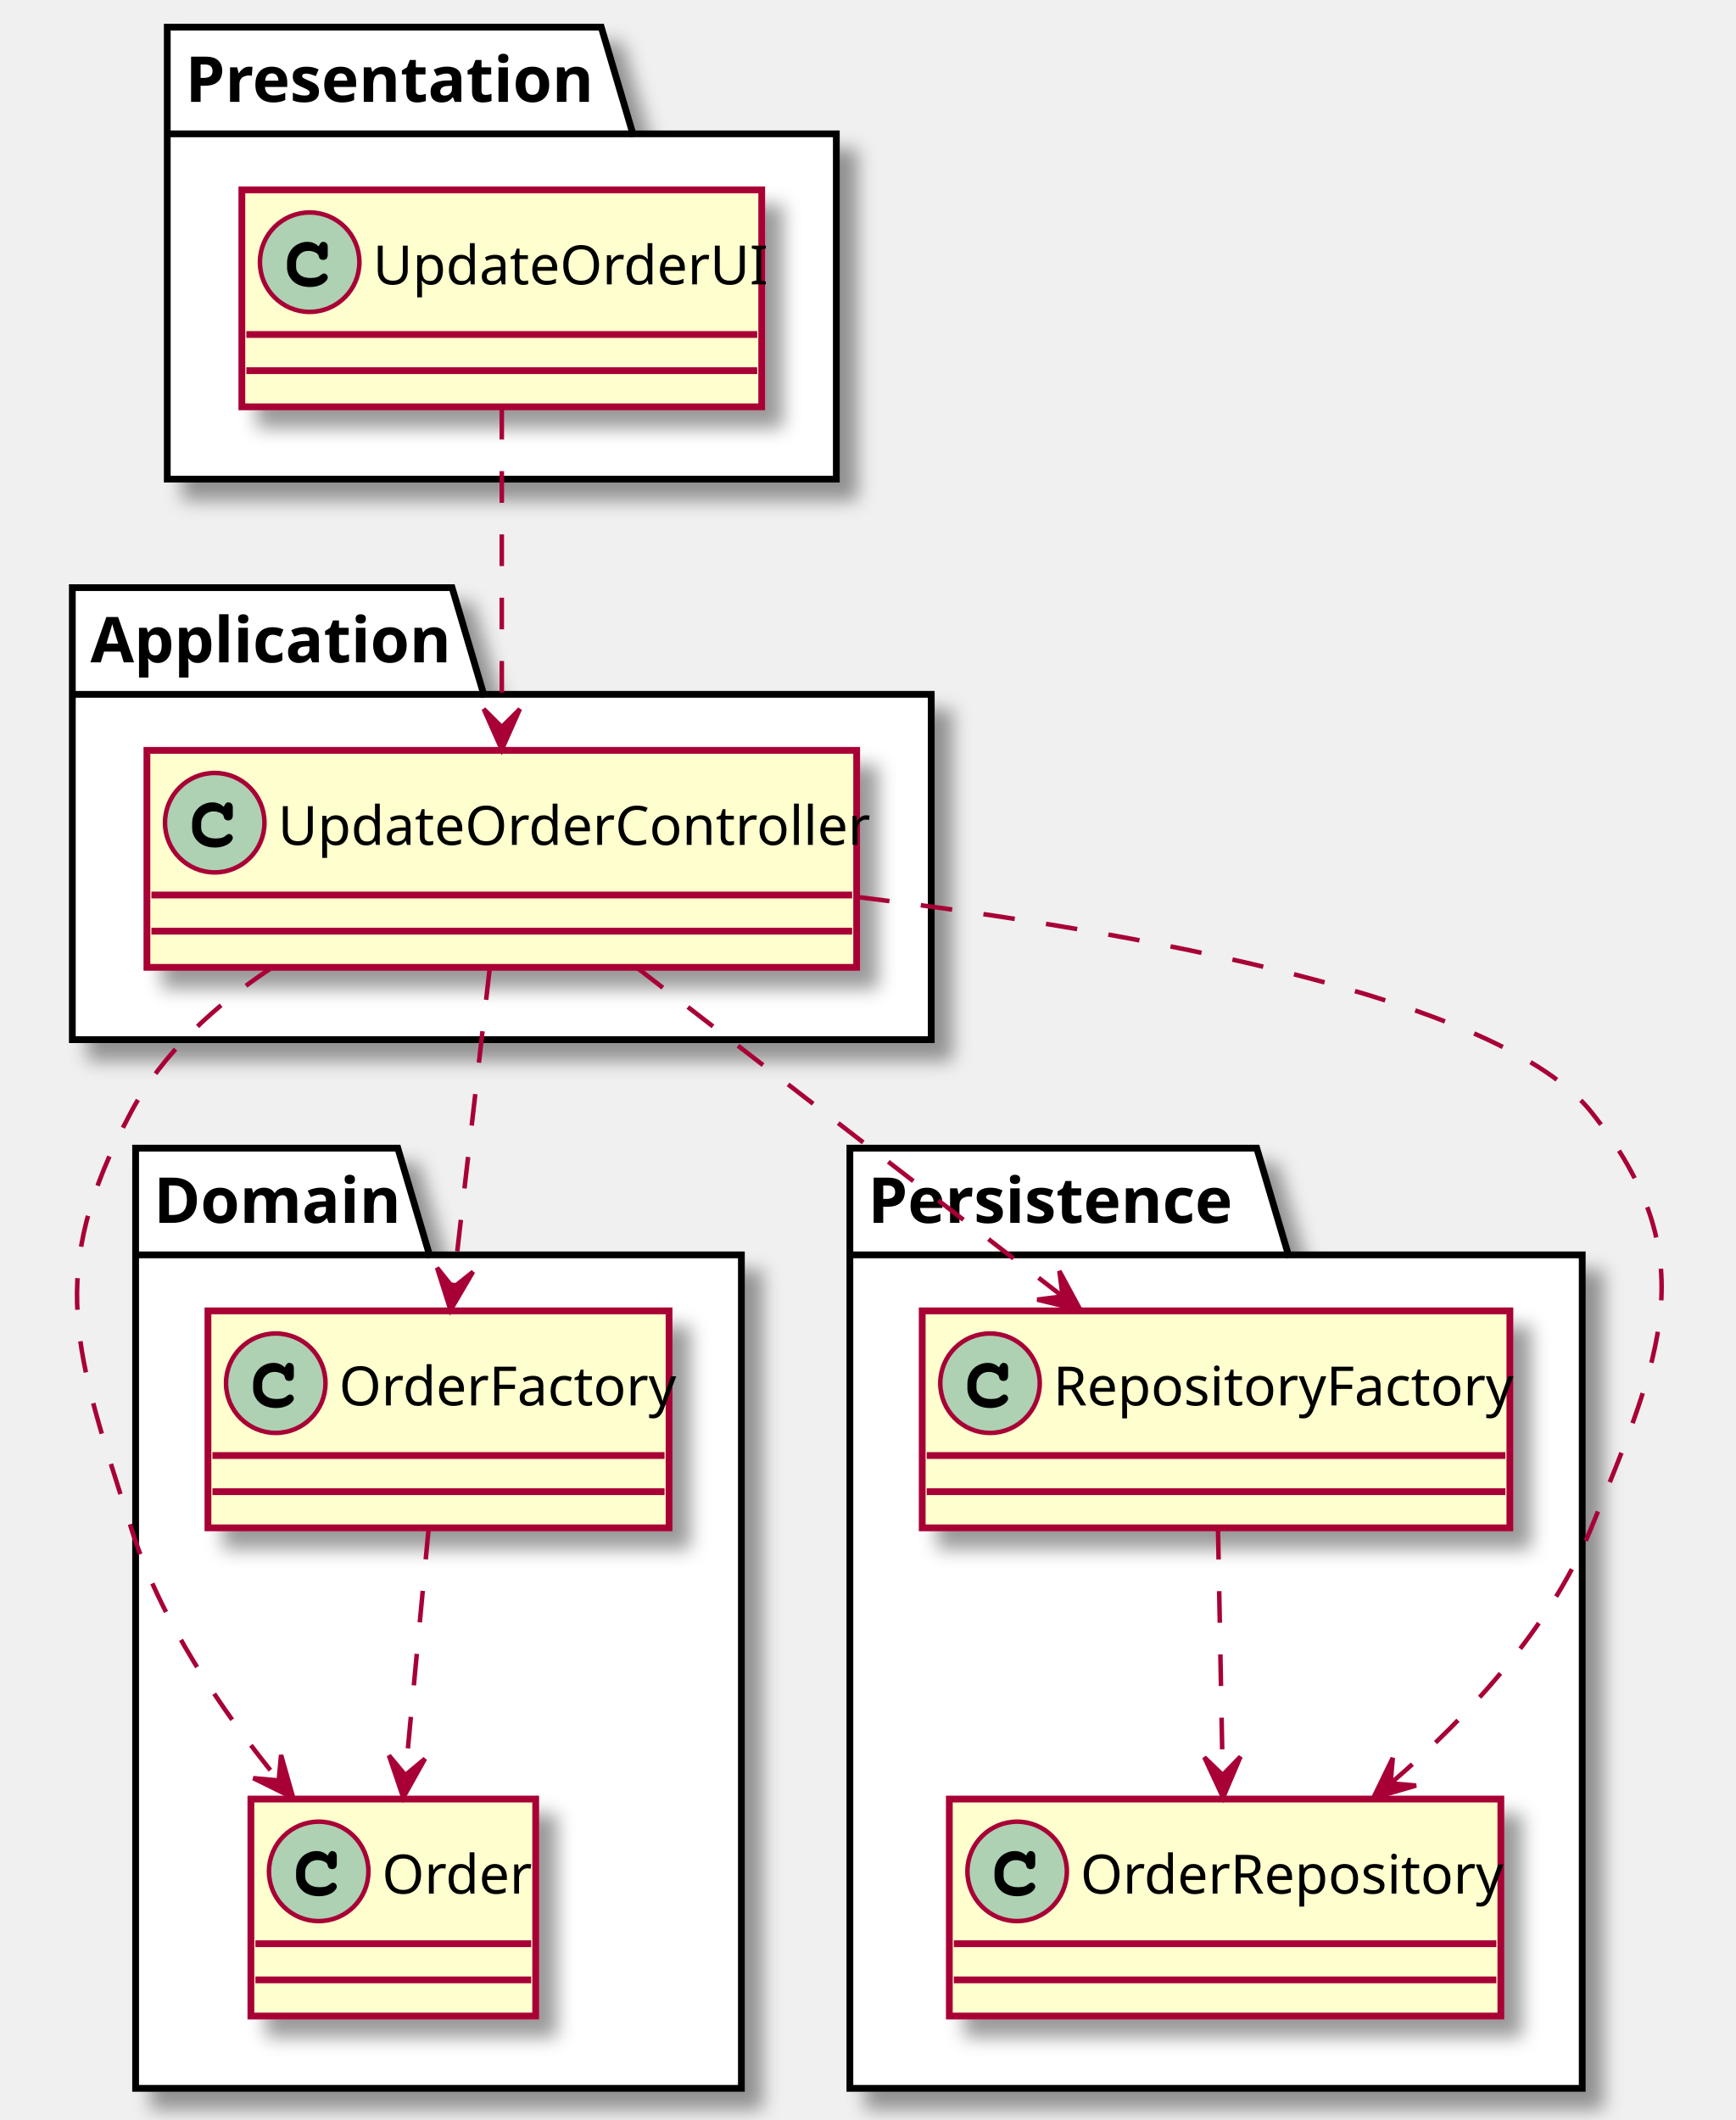
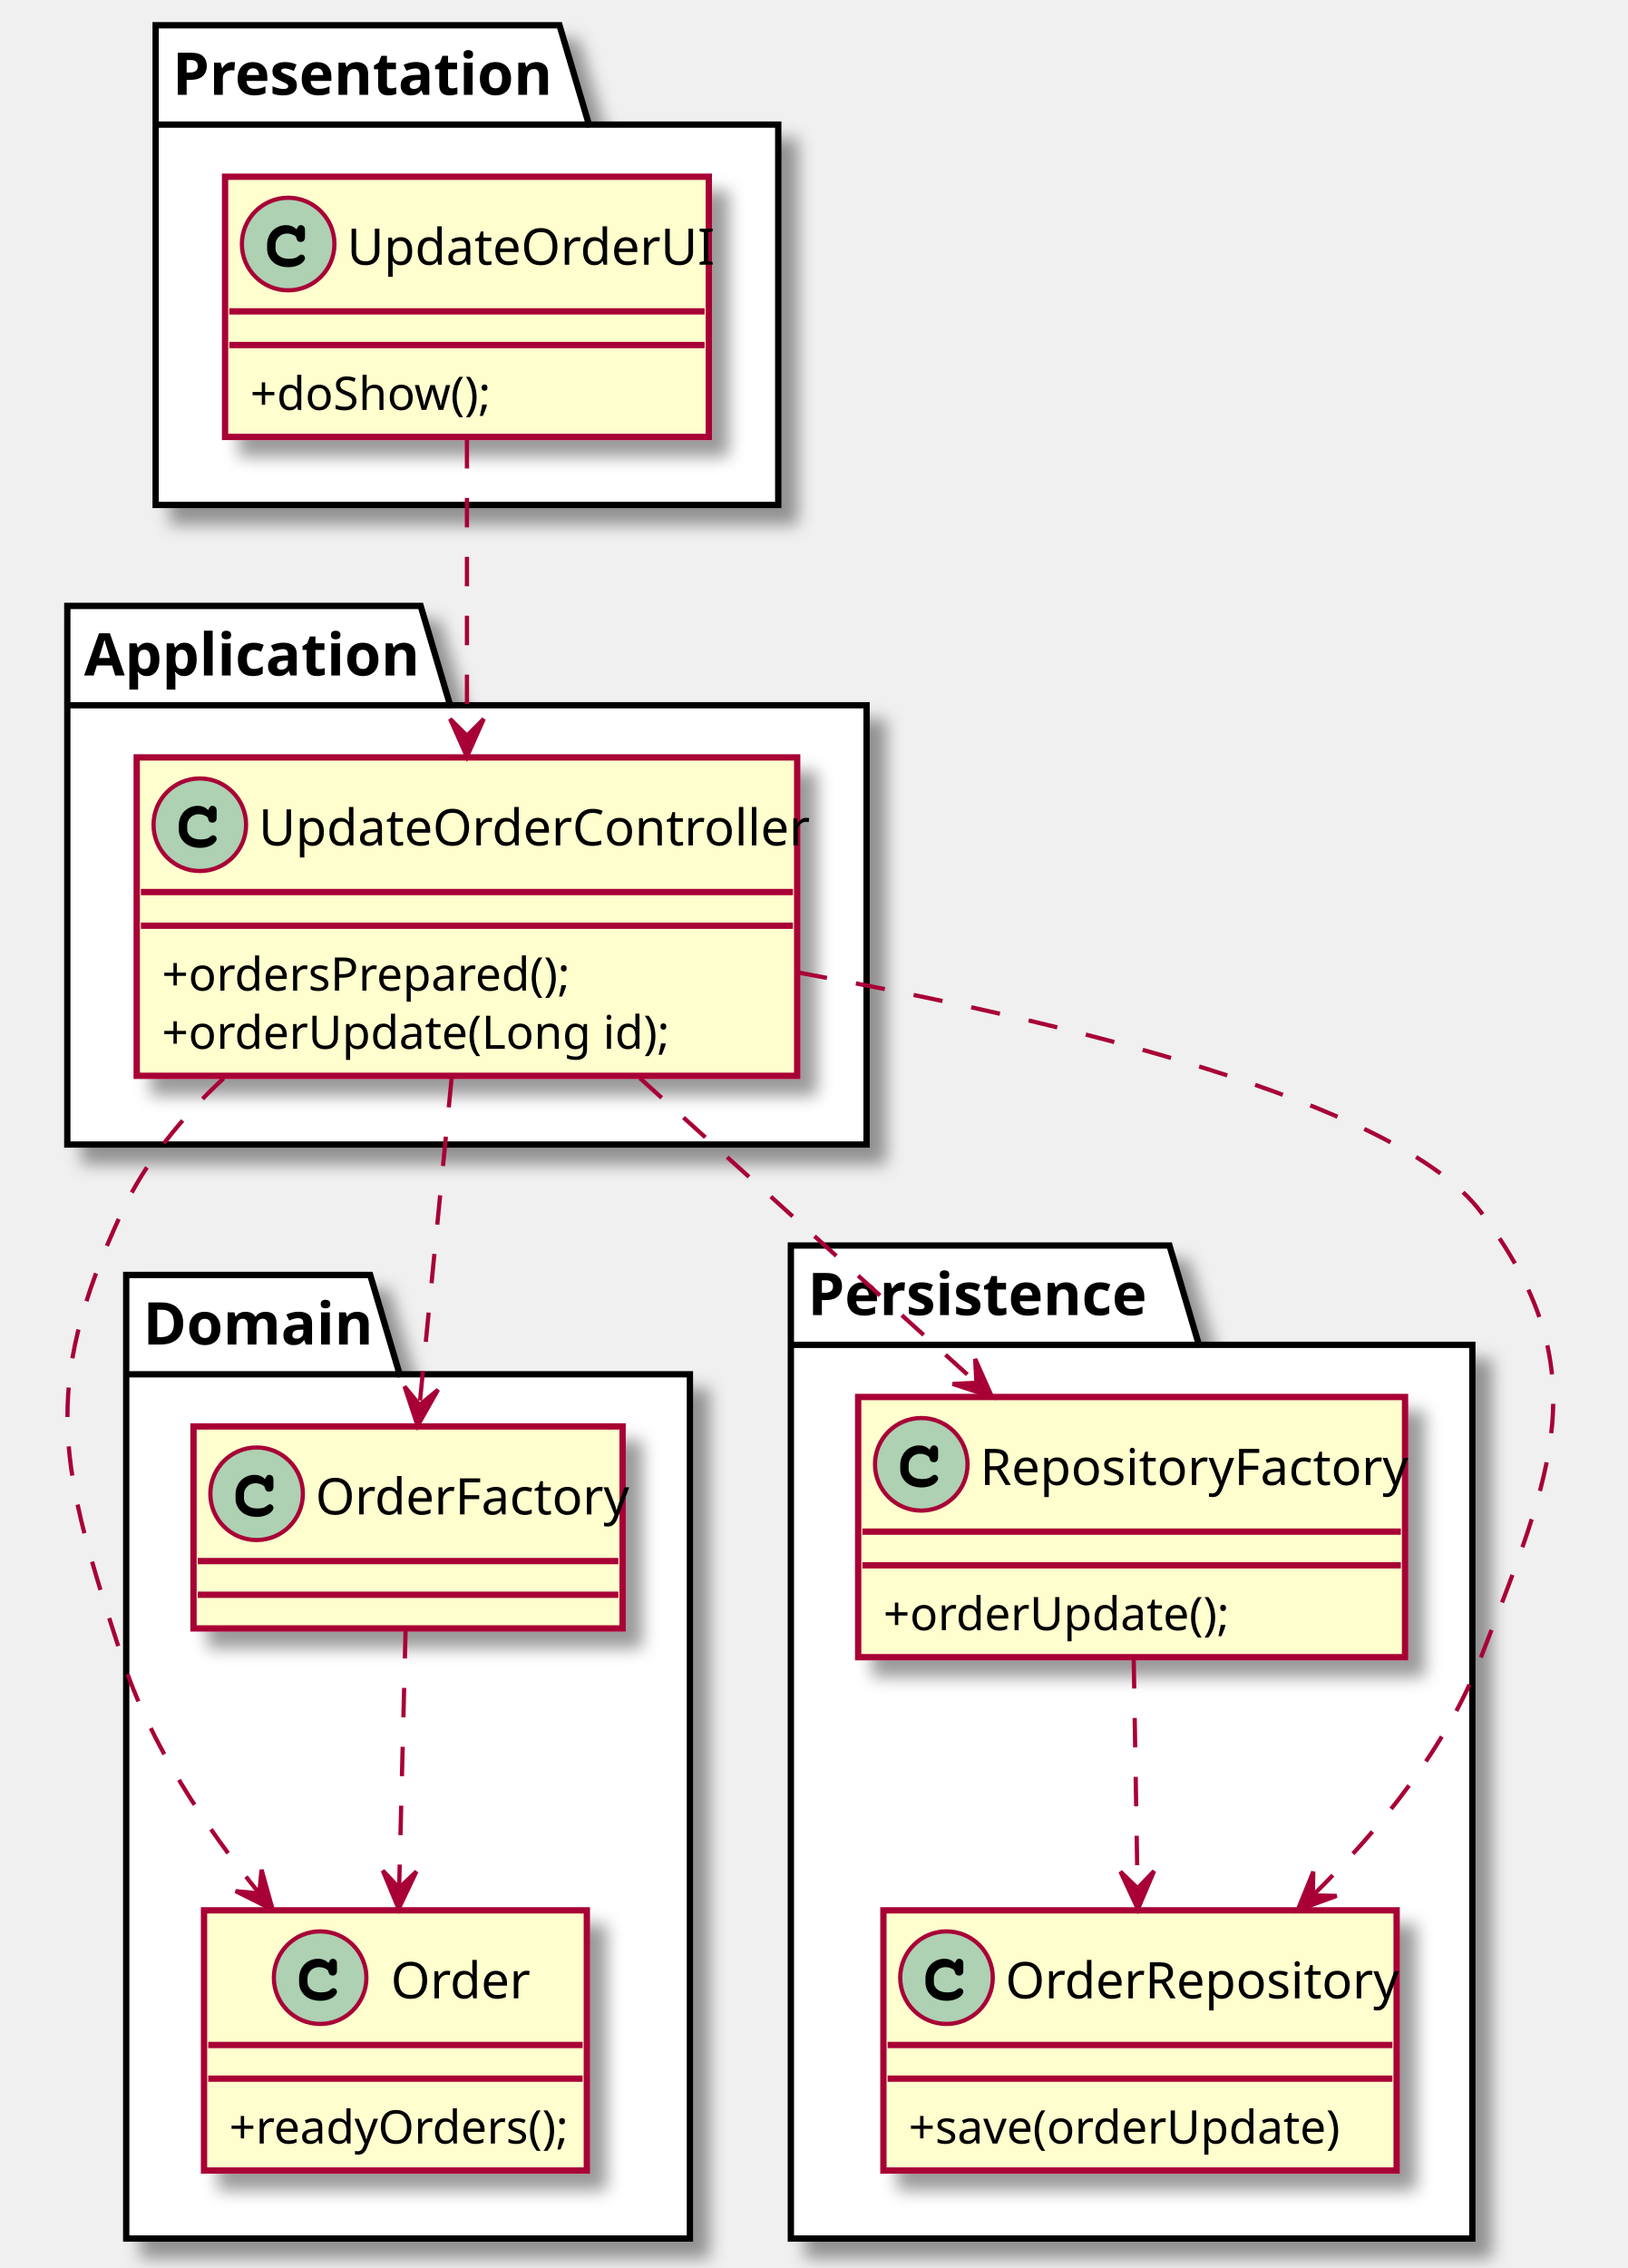
- <svg xmlns="http://www.w3.org/2000/svg" contentScriptType="application/ecmascript" contentStyleType="text/css" height="469px" preserveAspectRatio="none" style="width:384px;height:469px;background:#FFFFFF;" version="1.1" viewBox="0 0 384 469" width="384px" zoomAndPan="magnify">
+ <svg xmlns="http://www.w3.org/2000/svg" contentScriptType="application/ecmascript" contentStyleType="text/css" height="539px" preserveAspectRatio="none" style="width:387px;height:539px;background:#FFFFFF;" version="1.1" viewBox="0 0 387 539" width="387px" zoomAndPan="magnify">
  <defs>
-     <filter height="300%" id="f1ee45s0faiake" width="300%" x="-1" y="-1">
+     <filter height="300%" id="f1nsa0af7vy863" width="300%" x="-1" y="-1">
      <feGaussianBlur result="blurOut" stdDeviation="2.0" />
      <feColorMatrix in="blurOut" result="blurOut2" type="matrix" values="0 0 0 0 0 0 0 0 0 0 0 0 0 0 0 0 0 0 .4 0" />
      <feOffset dx="4.0" dy="4.0" in="blurOut2" result="blurOut3" />
      <feBlend in="SourceGraphic" in2="blurOut3" mode="normal" />
    </filter>
  </defs>
  <g>
-     <polygon fill="#FFFFFF" filter="url(#f1ee45s0faiake)" points="37,6,133,6,140,29.609,185,29.609,185,106,37,106,37,6" style="stroke:#000000;stroke-width:1.5;" />
+     <polygon fill="#FFFFFF" filter="url(#f1nsa0af7vy863)" points="37,6,133,6,140,29.609,185,29.609,185,120,37,120,37,6" style="stroke:#000000;stroke-width:1.5;" />
    <line style="stroke:#000000;stroke-width:1.5;" x1="37" x2="140" y1="29.609" y2="29.609" />
    <text fill="#000000" font-family="sans-serif" font-size="14" font-weight="bold" lengthAdjust="spacing" textLength="90" x="41" y="22.533">Presentation</text>
-     <polygon fill="#FFFFFF" filter="url(#f1ee45s0faiake)" points="16,130,100,130,107,153.609,206,153.609,206,230,16,230,16,130" style="stroke:#000000;stroke-width:1.5;" />
-     <line style="stroke:#000000;stroke-width:1.5;" x1="16" x2="107" y1="153.609" y2="153.609" />
-     <text fill="#000000" font-family="sans-serif" font-size="14" font-weight="bold" lengthAdjust="spacing" textLength="78" x="20" y="146.533">Application</text>
-     <polygon fill="#FFFFFF" filter="url(#f1ee45s0faiake)" points="30,254,88,254,95,277.609,164,277.609,164,462,30,462,30,254" style="stroke:#000000;stroke-width:1.5;" />
-     <line style="stroke:#000000;stroke-width:1.5;" x1="30" x2="95" y1="277.609" y2="277.609" />
-     <text fill="#000000" font-family="sans-serif" font-size="14" font-weight="bold" lengthAdjust="spacing" textLength="52" x="34" y="270.533">Domain</text>
-     <polygon fill="#FFFFFF" filter="url(#f1ee45s0faiake)" points="188,254,278,254,285,277.609,350,277.609,350,462,188,462,188,254" style="stroke:#000000;stroke-width:1.5;" />
-     <line style="stroke:#000000;stroke-width:1.5;" x1="188" x2="285" y1="277.609" y2="277.609" />
-     <text fill="#000000" font-family="sans-serif" font-size="14" font-weight="bold" lengthAdjust="spacing" textLength="84" x="192" y="270.533">Persistence</text>
-     <rect codeLine="5" fill="#FEFECE" filter="url(#f1ee45s0faiake)" height="48" id="UpdateOrderUI" style="stroke:#A80036;stroke-width:1.5;" width="115" x="53.5" y="42" />
+     <polygon fill="#FFFFFF" filter="url(#f1nsa0af7vy863)" points="16,144,100,144,107,167.609,206,167.609,206,272,16,272,16,144" style="stroke:#000000;stroke-width:1.5;" />
+     <line style="stroke:#000000;stroke-width:1.5;" x1="16" x2="107" y1="167.609" y2="167.609" />
+     <text fill="#000000" font-family="sans-serif" font-size="14" font-weight="bold" lengthAdjust="spacing" textLength="78" x="20" y="160.533">Application</text>
+     <polygon fill="#FFFFFF" filter="url(#f1nsa0af7vy863)" points="30,303,88,303,95,326.609,164,326.609,164,532,30,532,30,303" style="stroke:#000000;stroke-width:1.5;" />
+     <line style="stroke:#000000;stroke-width:1.5;" x1="30" x2="95" y1="326.609" y2="326.609" />
+     <text fill="#000000" font-family="sans-serif" font-size="14" font-weight="bold" lengthAdjust="spacing" textLength="52" x="34" y="319.533">Domain</text>
+     <polygon fill="#FFFFFF" filter="url(#f1nsa0af7vy863)" points="188,296,278,296,285,319.609,350,319.609,350,532,188,532,188,296" style="stroke:#000000;stroke-width:1.5;" />
+     <line style="stroke:#000000;stroke-width:1.5;" x1="188" x2="285" y1="319.609" y2="319.609" />
+     <text fill="#000000" font-family="sans-serif" font-size="14" font-weight="bold" lengthAdjust="spacing" textLength="84" x="192" y="312.533">Persistence</text>
+     <rect codeLine="5" fill="#FEFECE" filter="url(#f1nsa0af7vy863)" height="61.836" id="UpdateOrderUI" style="stroke:#A80036;stroke-width:1.5;" width="115" x="53.5" y="42" />
    <ellipse cx="68.5" cy="58" fill="#ADD1B2" rx="11" ry="11" style="stroke:#A80036;stroke-width:1.0;" />
    <path d="M70.5,54.5 Q70.703,54 70.938,53.75 Q71.172,53.5 71.438,53.5 Q71.906,53.5 72.203,53.781 Q72.5,54.062 72.5,54.719 L72.5,56.281 Q72.5,56.938 72.219,57.219 Q71.938,57.5 71.5,57.5 Q71.109,57.5 70.859,57.328 Q70.609,57.156 70.5,56.703 Q70.453,56.391 70.281,56.219 Q69.969,55.891 69.406,55.703 Q68.844,55.5 68.281,55.5 Q67.578,55.5 66.984,55.781 Q66.406,56.062 65.953,56.688 Q65.5,57.312 65.5,58.172 L65.5,59.094 Q65.5,60.125 66.344,60.812 Q67.188,61.5 68.688,61.5 Q69.578,61.5 70.203,61.297 Q70.562,61.188 70.969,60.828 Q71.234,60.625 71.375,60.562 Q71.516,60.5 71.688,60.5 Q72.016,60.5 72.25,60.766 Q72.5,61.016 72.5,61.375 Q72.5,61.719 72.156,62.125 Q71.656,62.719 70.859,63.047 Q69.812,63.5 68.531,63.5 Q67.031,63.5 65.828,62.906 Q64.859,62.438 64.172,61.422 Q63.5,60.406 63.5,59.203 L63.5,58.109 Q63.5,56.859 64.094,55.766 Q64.703,54.672 65.75,54.094 Q66.812,53.5 68,53.5 Q68.719,53.5 69.344,53.75 Q69.969,54 70.5,54.5 Z " fill="#000000" />
    <text fill="#000000" font-family="sans-serif" font-size="12" lengthAdjust="spacing" textLength="83" x="82.5" y="62.91">UpdateOrderUI</text>
    <line style="stroke:#A80036;stroke-width:1.5;" x1="54.5" x2="167.5" y1="74" y2="74" />
    <line style="stroke:#A80036;stroke-width:1.5;" x1="54.5" x2="167.5" y1="82" y2="82" />
-     <rect codeLine="11" fill="#FEFECE" filter="url(#f1ee45s0faiake)" height="48" id="UpdateOrderController" style="stroke:#A80036;stroke-width:1.5;" width="157" x="32.5" y="166" />
-     <ellipse cx="47.5" cy="182" fill="#ADD1B2" rx="11" ry="11" style="stroke:#A80036;stroke-width:1.0;" />
-     <path d="M49.5,178.5 Q49.703,178 49.938,177.75 Q50.172,177.5 50.438,177.5 Q50.906,177.5 51.203,177.781 Q51.5,178.062 51.5,178.719 L51.5,180.281 Q51.5,180.938 51.219,181.219 Q50.938,181.5 50.5,181.5 Q50.109,181.5 49.859,181.328 Q49.609,181.156 49.5,180.703 Q49.453,180.391 49.281,180.219 Q48.969,179.891 48.406,179.703 Q47.844,179.5 47.281,179.5 Q46.578,179.5 45.984,179.781 Q45.406,180.062 44.953,180.688 Q44.5,181.312 44.5,182.172 L44.5,183.094 Q44.5,184.125 45.344,184.812 Q46.188,185.5 47.688,185.5 Q48.578,185.5 49.203,185.297 Q49.562,185.188 49.969,184.828 Q50.234,184.625 50.375,184.562 Q50.516,184.5 50.688,184.5 Q51.016,184.5 51.25,184.766 Q51.5,185.016 51.5,185.375 Q51.5,185.719 51.156,186.125 Q50.656,186.719 49.859,187.047 Q48.812,187.5 47.531,187.5 Q46.031,187.5 44.828,186.906 Q43.859,186.438 43.172,185.422 Q42.5,184.406 42.5,183.203 L42.5,182.109 Q42.5,180.859 43.094,179.766 Q43.703,178.672 44.75,178.094 Q45.812,177.5 47,177.5 Q47.719,177.5 48.344,177.75 Q48.969,178 49.5,178.5 Z " fill="#000000" />
-     <text fill="#000000" font-family="sans-serif" font-size="12" lengthAdjust="spacing" textLength="125" x="61.5" y="186.91">UpdateOrderController</text>
-     <line style="stroke:#A80036;stroke-width:1.5;" x1="33.5" x2="188.5" y1="198" y2="198" />
-     <line style="stroke:#A80036;stroke-width:1.5;" x1="33.5" x2="188.5" y1="206" y2="206" />
-     <rect codeLine="19" fill="#FEFECE" filter="url(#f1ee45s0faiake)" height="48" id="Order" style="stroke:#A80036;stroke-width:1.5;" width="63" x="55.5" y="398" />
-     <ellipse cx="70.5" cy="414" fill="#ADD1B2" rx="11" ry="11" style="stroke:#A80036;stroke-width:1.0;" />
-     <path d="M72.5,410.5 Q72.703,410 72.938,409.75 Q73.172,409.5 73.438,409.5 Q73.906,409.5 74.203,409.781 Q74.5,410.062 74.5,410.719 L74.5,412.281 Q74.5,412.938 74.219,413.219 Q73.938,413.5 73.5,413.5 Q73.109,413.5 72.859,413.328 Q72.609,413.156 72.5,412.703 Q72.453,412.391 72.281,412.219 Q71.969,411.891 71.406,411.703 Q70.844,411.5 70.281,411.5 Q69.578,411.5 68.984,411.781 Q68.406,412.062 67.953,412.688 Q67.5,413.312 67.5,414.172 L67.5,415.094 Q67.5,416.125 68.344,416.812 Q69.188,417.5 70.688,417.5 Q71.578,417.5 72.203,417.297 Q72.562,417.188 72.969,416.828 Q73.234,416.625 73.375,416.562 Q73.516,416.5 73.688,416.5 Q74.016,416.5 74.25,416.766 Q74.5,417.016 74.5,417.375 Q74.5,417.719 74.156,418.125 Q73.656,418.719 72.859,419.047 Q71.812,419.5 70.531,419.5 Q69.031,419.5 67.828,418.906 Q66.859,418.438 66.172,417.422 Q65.5,416.406 65.5,415.203 L65.5,414.109 Q65.5,412.859 66.094,411.766 Q66.703,410.672 67.75,410.094 Q68.812,409.5 70,409.5 Q70.719,409.5 71.344,409.75 Q71.969,410 72.5,410.5 Z " fill="#000000" />
-     <text fill="#000000" font-family="sans-serif" font-size="12" lengthAdjust="spacing" textLength="31" x="84.5" y="418.91">Order</text>
-     <line style="stroke:#A80036;stroke-width:1.5;" x1="56.5" x2="117.5" y1="430" y2="430" />
-     <line style="stroke:#A80036;stroke-width:1.5;" x1="56.5" x2="117.5" y1="438" y2="438" />
-     <rect codeLine="24" fill="#FEFECE" filter="url(#f1ee45s0faiake)" height="48" id="OrderFactory" style="stroke:#A80036;stroke-width:1.5;" width="102" x="46" y="290" />
-     <ellipse cx="61" cy="306" fill="#ADD1B2" rx="11" ry="11" style="stroke:#A80036;stroke-width:1.0;" />
-     <path d="M63,302.5 Q63.203,302 63.438,301.75 Q63.672,301.5 63.938,301.5 Q64.406,301.5 64.703,301.781 Q65,302.062 65,302.719 L65,304.281 Q65,304.938 64.719,305.219 Q64.438,305.5 64,305.5 Q63.609,305.5 63.359,305.328 Q63.109,305.156 63,304.703 Q62.953,304.391 62.781,304.219 Q62.469,303.891 61.906,303.703 Q61.344,303.5 60.781,303.5 Q60.078,303.5 59.484,303.781 Q58.906,304.062 58.453,304.688 Q58,305.312 58,306.172 L58,307.094 Q58,308.125 58.844,308.812 Q59.688,309.5 61.188,309.5 Q62.078,309.5 62.703,309.297 Q63.062,309.188 63.469,308.828 Q63.734,308.625 63.875,308.562 Q64.016,308.5 64.188,308.5 Q64.516,308.5 64.75,308.766 Q65,309.016 65,309.375 Q65,309.719 64.656,310.125 Q64.156,310.719 63.359,311.047 Q62.312,311.5 61.031,311.5 Q59.531,311.5 58.328,310.906 Q57.359,310.438 56.672,309.422 Q56,308.406 56,307.203 L56,306.109 Q56,304.859 56.594,303.766 Q57.203,302.672 58.25,302.094 Q59.312,301.5 60.5,301.5 Q61.219,301.5 61.844,301.75 Q62.469,302 63,302.5 Z " fill="#000000" />
-     <text fill="#000000" font-family="sans-serif" font-size="12" lengthAdjust="spacing" textLength="70" x="75" y="310.91">OrderFactory</text>
-     <line style="stroke:#A80036;stroke-width:1.5;" x1="47" x2="147" y1="322" y2="322" />
-     <line style="stroke:#A80036;stroke-width:1.5;" x1="47" x2="147" y1="330" y2="330" />
-     <rect codeLine="32" fill="#FEFECE" filter="url(#f1ee45s0faiake)" height="48" id="RepositoryFactory" style="stroke:#A80036;stroke-width:1.5;" width="130" x="204" y="290" />
-     <ellipse cx="219" cy="306" fill="#ADD1B2" rx="11" ry="11" style="stroke:#A80036;stroke-width:1.0;" />
-     <path d="M221,302.5 Q221.203,302 221.438,301.75 Q221.672,301.5 221.938,301.5 Q222.406,301.5 222.703,301.781 Q223,302.062 223,302.719 L223,304.281 Q223,304.938 222.719,305.219 Q222.438,305.5 222,305.5 Q221.609,305.5 221.359,305.328 Q221.109,305.156 221,304.703 Q220.953,304.391 220.781,304.219 Q220.469,303.891 219.906,303.703 Q219.344,303.5 218.781,303.5 Q218.078,303.5 217.484,303.781 Q216.906,304.062 216.453,304.688 Q216,305.312 216,306.172 L216,307.094 Q216,308.125 216.844,308.812 Q217.688,309.5 219.188,309.5 Q220.078,309.5 220.703,309.297 Q221.062,309.188 221.469,308.828 Q221.734,308.625 221.875,308.562 Q222.016,308.5 222.188,308.5 Q222.516,308.5 222.75,308.766 Q223,309.016 223,309.375 Q223,309.719 222.656,310.125 Q222.156,310.719 221.359,311.047 Q220.312,311.5 219.031,311.5 Q217.531,311.5 216.328,310.906 Q215.359,310.438 214.672,309.422 Q214,308.406 214,307.203 L214,306.109 Q214,304.859 214.594,303.766 Q215.203,302.672 216.25,302.094 Q217.312,301.5 218.5,301.5 Q219.219,301.5 219.844,301.75 Q220.469,302 221,302.5 Z " fill="#000000" />
-     <text fill="#000000" font-family="sans-serif" font-size="12" lengthAdjust="spacing" textLength="98" x="233" y="310.91">RepositoryFactory</text>
-     <line style="stroke:#A80036;stroke-width:1.5;" x1="205" x2="333" y1="322" y2="322" />
-     <line style="stroke:#A80036;stroke-width:1.5;" x1="205" x2="333" y1="330" y2="330" />
-     <rect codeLine="36" fill="#FEFECE" filter="url(#f1ee45s0faiake)" height="48" id="OrderRepository" style="stroke:#A80036;stroke-width:1.5;" width="122" x="210" y="398" />
-     <ellipse cx="225" cy="414" fill="#ADD1B2" rx="11" ry="11" style="stroke:#A80036;stroke-width:1.0;" />
-     <path d="M227,410.5 Q227.203,410 227.438,409.75 Q227.672,409.5 227.938,409.5 Q228.406,409.5 228.703,409.781 Q229,410.062 229,410.719 L229,412.281 Q229,412.938 228.719,413.219 Q228.438,413.5 228,413.5 Q227.609,413.5 227.359,413.328 Q227.109,413.156 227,412.703 Q226.953,412.391 226.781,412.219 Q226.469,411.891 225.906,411.703 Q225.344,411.5 224.781,411.5 Q224.078,411.5 223.484,411.781 Q222.906,412.062 222.453,412.688 Q222,413.312 222,414.172 L222,415.094 Q222,416.125 222.844,416.812 Q223.688,417.5 225.188,417.5 Q226.078,417.5 226.703,417.297 Q227.062,417.188 227.469,416.828 Q227.734,416.625 227.875,416.562 Q228.016,416.5 228.188,416.5 Q228.516,416.5 228.75,416.766 Q229,417.016 229,417.375 Q229,417.719 228.656,418.125 Q228.156,418.719 227.359,419.047 Q226.312,419.5 225.031,419.5 Q223.531,419.5 222.328,418.906 Q221.359,418.438 220.672,417.422 Q220,416.406 220,415.203 L220,414.109 Q220,412.859 220.594,411.766 Q221.203,410.672 222.25,410.094 Q223.312,409.5 224.5,409.5 Q225.219,409.5 225.844,409.75 Q226.469,410 227,410.5 Z " fill="#000000" />
-     <text fill="#000000" font-family="sans-serif" font-size="12" lengthAdjust="spacing" textLength="90" x="239" y="418.91">OrderRepository</text>
-     <line style="stroke:#A80036;stroke-width:1.5;" x1="211" x2="331" y1="430" y2="430" />
-     <line style="stroke:#A80036;stroke-width:1.5;" x1="211" x2="331" y1="438" y2="438" />
-     <path codeLine="43" d="M111,90.23 C111,110.25 111,139.2 111,160.59 " fill="none" id="UpdateOrderUI-to-UpdateOrderController" style="stroke:#A80036;stroke-width:1.0;stroke-dasharray:7.0,7.0;" />
-     <polygon fill="#A80036" points="111,165.85,115,156.85,111,160.85,107,156.85,111,165.85" style="stroke:#A80036;stroke-width:1.0;" />
-     <path codeLine="44" d="M60.15,214.06 C47.74,222.27 36.02,232.84 29,246 C9.76,282.08 16.72,299 29,338 C35.47,358.54 49.02,378.42 61.4,393.58 " fill="none" id="UpdateOrderController-to-Order" style="stroke:#A80036;stroke-width:1.0;stroke-dasharray:7.0,7.0;" />
-     <polygon fill="#A80036" points="64.86,397.73,62.175,388.254,61.66,393.888,56.027,393.373,64.86,397.73" style="stroke:#A80036;stroke-width:1.0;" />
-     <path codeLine="45" d="M189.8,198.46 C252.11,206.18 331.86,220.75 352,246 C377.49,277.97 367.42,300.13 352,338 C342.97,360.18 324.85,379.66 308.04,394.17 " fill="none" id="UpdateOrderController-to-OrderRepository" style="stroke:#A80036;stroke-width:1.0;stroke-dasharray:7.0,7.0;" />
-     <polygon fill="#A80036" points="303.79,397.75,313.25,395.009,307.613,394.528,308.095,388.892,303.79,397.75" style="stroke:#A80036;stroke-width:1.0;" />
-     <path codeLine="46" d="M141.09,214.23 C167.89,234.93 207.06,265.17 234.99,286.74 " fill="none" id="UpdateOrderController-to-RepositoryFactory" style="stroke:#A80036;stroke-width:1.0;stroke-dasharray:7.0,7.0;" />
-     <polygon fill="#A80036" points="239.02,289.85,234.343,281.182,235.063,286.793,229.452,287.513,239.02,289.85" style="stroke:#A80036;stroke-width:1.0;" />
-     <path codeLine="47" d="M108.33,214.23 C106.03,234.33 102.69,263.45 100.23,284.86 " fill="none" id="UpdateOrderController-to-OrderFactory" style="stroke:#A80036;stroke-width:1.0;stroke-dasharray:7.0,7.0;" />
-     <polygon fill="#A80036" points="99.66,289.85,104.638,281.351,100.217,284.881,96.687,280.461,99.66,289.85" style="stroke:#A80036;stroke-width:1.0;" />
-     <path codeLine="48" d="M269.43,338 C269.74,354 270.14,375.45 270.46,392.53 " fill="none" id="RepositoryFactory-to-OrderRepository" style="stroke:#A80036;stroke-width:1.0;stroke-dasharray:7.0,7.0;" />
-     <polygon fill="#A80036" points="270.56,397.68,274.405,388.613,270.474,392.681,266.406,388.75,270.56,397.68" style="stroke:#A80036;stroke-width:1.0;" />
-     <path codeLine="49" d="M94.83,338 C93.32,354 91.3,375.45 89.69,392.53 " fill="none" id="OrderFactory-to-Order" style="stroke:#A80036;stroke-width:1.0;stroke-dasharray:7.0,7.0;" />
-     <polygon fill="#A80036" points="89.2,397.68,94.007,389.084,89.658,392.701,86.041,388.351,89.2,397.68" style="stroke:#A80036;stroke-width:1.0;" />
+     <text fill="#000000" font-family="sans-serif" font-size="11" lengthAdjust="spacing" textLength="58" x="59.5" y="97.419">+doShow();</text>
+     <rect codeLine="12" fill="#FEFECE" filter="url(#f1nsa0af7vy863)" height="75.672" id="UpdateOrderController" style="stroke:#A80036;stroke-width:1.5;" width="157" x="32.5" y="180" />
+     <ellipse cx="47.5" cy="196" fill="#ADD1B2" rx="11" ry="11" style="stroke:#A80036;stroke-width:1.0;" />
+     <path d="M49.5,192.5 Q49.703,192 49.938,191.75 Q50.172,191.5 50.438,191.5 Q50.906,191.5 51.203,191.781 Q51.5,192.062 51.5,192.719 L51.5,194.281 Q51.5,194.938 51.219,195.219 Q50.938,195.5 50.5,195.5 Q50.109,195.5 49.859,195.328 Q49.609,195.156 49.5,194.703 Q49.453,194.391 49.281,194.219 Q48.969,193.891 48.406,193.703 Q47.844,193.5 47.281,193.5 Q46.578,193.5 45.984,193.781 Q45.406,194.062 44.953,194.688 Q44.5,195.312 44.5,196.172 L44.5,197.094 Q44.5,198.125 45.344,198.812 Q46.188,199.5 47.688,199.5 Q48.578,199.5 49.203,199.297 Q49.562,199.188 49.969,198.828 Q50.234,198.625 50.375,198.562 Q50.516,198.5 50.688,198.5 Q51.016,198.5 51.25,198.766 Q51.5,199.016 51.5,199.375 Q51.5,199.719 51.156,200.125 Q50.656,200.719 49.859,201.047 Q48.812,201.5 47.531,201.5 Q46.031,201.5 44.828,200.906 Q43.859,200.438 43.172,199.422 Q42.5,198.406 42.5,197.203 L42.5,196.109 Q42.5,194.859 43.094,193.766 Q43.703,192.672 44.75,192.094 Q45.812,191.5 47,191.5 Q47.719,191.5 48.344,191.75 Q48.969,192 49.5,192.5 Z " fill="#000000" />
+     <text fill="#000000" font-family="sans-serif" font-size="12" lengthAdjust="spacing" textLength="125" x="61.5" y="200.91">UpdateOrderController</text>
+     <line style="stroke:#A80036;stroke-width:1.5;" x1="33.5" x2="188.5" y1="212" y2="212" />
+     <line style="stroke:#A80036;stroke-width:1.5;" x1="33.5" x2="188.5" y1="220" y2="220" />
+     <text fill="#000000" font-family="sans-serif" font-size="11" lengthAdjust="spacing" textLength="93" x="38.5" y="235.419">+ordersPrepared();</text>
+     <text fill="#000000" font-family="sans-serif" font-size="11" lengthAdjust="spacing" textLength="112" x="38.5" y="249.255">+orderUpdate(Long id);</text>
+     <rect codeLine="21" fill="#FEFECE" filter="url(#f1nsa0af7vy863)" height="61.836" id="Order" style="stroke:#A80036;stroke-width:1.5;" width="91" x="48.5" y="454" />
+     <ellipse cx="76.1" cy="470" fill="#ADD1B2" rx="11" ry="11" style="stroke:#A80036;stroke-width:1.0;" />
+     <path d="M78.1,466.5 Q78.303,466 78.537,465.75 Q78.772,465.5 79.037,465.5 Q79.506,465.5 79.803,465.781 Q80.1,466.062 80.1,466.719 L80.1,468.281 Q80.1,468.938 79.819,469.219 Q79.537,469.5 79.1,469.5 Q78.709,469.5 78.459,469.328 Q78.209,469.156 78.1,468.703 Q78.053,468.391 77.881,468.219 Q77.569,467.891 77.006,467.703 Q76.444,467.5 75.881,467.5 Q75.178,467.5 74.584,467.781 Q74.006,468.062 73.553,468.688 Q73.1,469.312 73.1,470.172 L73.1,471.094 Q73.1,472.125 73.944,472.812 Q74.787,473.5 76.287,473.5 Q77.178,473.5 77.803,473.297 Q78.162,473.188 78.569,472.828 Q78.834,472.625 78.975,472.562 Q79.116,472.5 79.287,472.5 Q79.616,472.5 79.85,472.766 Q80.1,473.016 80.1,473.375 Q80.1,473.719 79.756,474.125 Q79.256,474.719 78.459,475.047 Q77.412,475.5 76.131,475.5 Q74.631,475.5 73.428,474.906 Q72.459,474.438 71.772,473.422 Q71.1,472.406 71.1,471.203 L71.1,470.109 Q71.1,468.859 71.694,467.766 Q72.303,466.672 73.35,466.094 Q74.412,465.5 75.6,465.5 Q76.319,465.5 76.944,465.75 Q77.569,466 78.1,466.5 Z " fill="#000000" />
+     <text fill="#000000" font-family="sans-serif" font-size="12" lengthAdjust="spacing" textLength="31" x="92.9" y="474.91">Order</text>
+     <line style="stroke:#A80036;stroke-width:1.5;" x1="49.5" x2="138.5" y1="486" y2="486" />
+     <line style="stroke:#A80036;stroke-width:1.5;" x1="49.5" x2="138.5" y1="494" y2="494" />
+     <text fill="#000000" font-family="sans-serif" font-size="11" lengthAdjust="spacing" textLength="79" x="54.5" y="509.419">+readyOrders();</text>
+     <rect codeLine="26" fill="#FEFECE" filter="url(#f1nsa0af7vy863)" height="48" id="OrderFactory" style="stroke:#A80036;stroke-width:1.5;" width="102" x="46" y="339" />
+     <ellipse cx="61" cy="355" fill="#ADD1B2" rx="11" ry="11" style="stroke:#A80036;stroke-width:1.0;" />
+     <path d="M63,351.5 Q63.203,351 63.438,350.75 Q63.672,350.5 63.938,350.5 Q64.406,350.5 64.703,350.781 Q65,351.062 65,351.719 L65,353.281 Q65,353.938 64.719,354.219 Q64.438,354.5 64,354.5 Q63.609,354.5 63.359,354.328 Q63.109,354.156 63,353.703 Q62.953,353.391 62.781,353.219 Q62.469,352.891 61.906,352.703 Q61.344,352.5 60.781,352.5 Q60.078,352.5 59.484,352.781 Q58.906,353.062 58.453,353.688 Q58,354.312 58,355.172 L58,356.094 Q58,357.125 58.844,357.812 Q59.688,358.5 61.188,358.5 Q62.078,358.5 62.703,358.297 Q63.062,358.188 63.469,357.828 Q63.734,357.625 63.875,357.562 Q64.016,357.5 64.188,357.5 Q64.516,357.5 64.75,357.766 Q65,358.016 65,358.375 Q65,358.719 64.656,359.125 Q64.156,359.719 63.359,360.047 Q62.312,360.5 61.031,360.5 Q59.531,360.5 58.328,359.906 Q57.359,359.438 56.672,358.422 Q56,357.406 56,356.203 L56,355.109 Q56,353.859 56.594,352.766 Q57.203,351.672 58.25,351.094 Q59.312,350.5 60.5,350.5 Q61.219,350.5 61.844,350.75 Q62.469,351 63,351.5 Z " fill="#000000" />
+     <text fill="#000000" font-family="sans-serif" font-size="12" lengthAdjust="spacing" textLength="70" x="75" y="359.91">OrderFactory</text>
+     <line style="stroke:#A80036;stroke-width:1.5;" x1="47" x2="147" y1="371" y2="371" />
+     <line style="stroke:#A80036;stroke-width:1.5;" x1="47" x2="147" y1="379" y2="379" />
+     <rect codeLine="34" fill="#FEFECE" filter="url(#f1nsa0af7vy863)" height="61.836" id="RepositoryFactory" style="stroke:#A80036;stroke-width:1.5;" width="130" x="204" y="332" />
+     <ellipse cx="219" cy="348" fill="#ADD1B2" rx="11" ry="11" style="stroke:#A80036;stroke-width:1.0;" />
+     <path d="M221,344.5 Q221.203,344 221.438,343.75 Q221.672,343.5 221.938,343.5 Q222.406,343.5 222.703,343.781 Q223,344.062 223,344.719 L223,346.281 Q223,346.938 222.719,347.219 Q222.438,347.5 222,347.5 Q221.609,347.5 221.359,347.328 Q221.109,347.156 221,346.703 Q220.953,346.391 220.781,346.219 Q220.469,345.891 219.906,345.703 Q219.344,345.5 218.781,345.5 Q218.078,345.5 217.484,345.781 Q216.906,346.062 216.453,346.688 Q216,347.312 216,348.172 L216,349.094 Q216,350.125 216.844,350.812 Q217.688,351.5 219.188,351.5 Q220.078,351.5 220.703,351.297 Q221.062,351.188 221.469,350.828 Q221.734,350.625 221.875,350.562 Q222.016,350.5 222.188,350.5 Q222.516,350.5 222.75,350.766 Q223,351.016 223,351.375 Q223,351.719 222.656,352.125 Q222.156,352.719 221.359,353.047 Q220.312,353.5 219.031,353.5 Q217.531,353.5 216.328,352.906 Q215.359,352.438 214.672,351.422 Q214,350.406 214,349.203 L214,348.109 Q214,346.859 214.594,345.766 Q215.203,344.672 216.25,344.094 Q217.312,343.5 218.5,343.5 Q219.219,343.5 219.844,343.75 Q220.469,344 221,344.5 Z " fill="#000000" />
+     <text fill="#000000" font-family="sans-serif" font-size="12" lengthAdjust="spacing" textLength="98" x="233" y="352.91">RepositoryFactory</text>
+     <line style="stroke:#A80036;stroke-width:1.5;" x1="205" x2="333" y1="364" y2="364" />
+     <line style="stroke:#A80036;stroke-width:1.5;" x1="205" x2="333" y1="372" y2="372" />
+     <text fill="#000000" font-family="sans-serif" font-size="11" lengthAdjust="spacing" textLength="77" x="210" y="387.419">+orderUpdate();</text>
+     <rect codeLine="39" fill="#FEFECE" filter="url(#f1nsa0af7vy863)" height="61.836" id="OrderRepository" style="stroke:#A80036;stroke-width:1.5;" width="122" x="210" y="454" />
+     <ellipse cx="225" cy="470" fill="#ADD1B2" rx="11" ry="11" style="stroke:#A80036;stroke-width:1.0;" />
+     <path d="M227,466.5 Q227.203,466 227.438,465.75 Q227.672,465.5 227.938,465.5 Q228.406,465.5 228.703,465.781 Q229,466.062 229,466.719 L229,468.281 Q229,468.938 228.719,469.219 Q228.438,469.5 228,469.5 Q227.609,469.5 227.359,469.328 Q227.109,469.156 227,468.703 Q226.953,468.391 226.781,468.219 Q226.469,467.891 225.906,467.703 Q225.344,467.5 224.781,467.5 Q224.078,467.5 223.484,467.781 Q222.906,468.062 222.453,468.688 Q222,469.312 222,470.172 L222,471.094 Q222,472.125 222.844,472.812 Q223.688,473.5 225.188,473.5 Q226.078,473.5 226.703,473.297 Q227.062,473.188 227.469,472.828 Q227.734,472.625 227.875,472.562 Q228.016,472.5 228.188,472.5 Q228.516,472.5 228.75,472.766 Q229,473.016 229,473.375 Q229,473.719 228.656,474.125 Q228.156,474.719 227.359,475.047 Q226.312,475.5 225.031,475.5 Q223.531,475.5 222.328,474.906 Q221.359,474.438 220.672,473.422 Q220,472.406 220,471.203 L220,470.109 Q220,468.859 220.594,467.766 Q221.203,466.672 222.25,466.094 Q223.312,465.5 224.5,465.5 Q225.219,465.5 225.844,465.75 Q226.469,466 227,466.5 Z " fill="#000000" />
+     <text fill="#000000" font-family="sans-serif" font-size="12" lengthAdjust="spacing" textLength="90" x="239" y="474.91">OrderRepository</text>
+     <line style="stroke:#A80036;stroke-width:1.5;" x1="211" x2="331" y1="486" y2="486" />
+     <line style="stroke:#A80036;stroke-width:1.5;" x1="211" x2="331" y1="494" y2="494" />
+     <text fill="#000000" font-family="sans-serif" font-size="11" lengthAdjust="spacing" textLength="98" x="216" y="509.419">+save(orderUpdate)</text>
+     <path codeLine="46" d="M111,104.33 C111,124.83 111,152.19 111,174.81 " fill="none" id="UpdateOrderUI-to-UpdateOrderController" style="stroke:#A80036;stroke-width:1.0;stroke-dasharray:7.0,7.0;" />
+     <polygon fill="#A80036" points="111,179.85,115,170.85,111,174.85,107,170.85,111,179.85" style="stroke:#A80036;stroke-width:1.0;" />
+     <path codeLine="47" d="M53.16,256.26 C43.36,265.38 34.57,276.02 29,288 C9.12,330.71 14.51,349.17 29,394 C35.61,414.46 48.81,434.17 61.59,449.91 " fill="none" id="UpdateOrderController-to-Order" style="stroke:#A80036;stroke-width:1.0;stroke-dasharray:7.0,7.0;" />
+     <polygon fill="#A80036" points="64.82,453.83,62.173,444.344,61.636,449.975,56.005,449.438,64.82,453.83" style="stroke:#A80036;stroke-width:1.0;" />
+     <path codeLine="48" d="M189.7,231.12 C252.19,242.53 332.25,261.81 352,288 C380.36,325.62 368.88,350.02 352,394 C343.81,415.35 327.95,434.81 312.42,450.12 " fill="none" id="UpdateOrderController-to-OrderRepository" style="stroke:#A80036;stroke-width:1.0;stroke-dasharray:7.0,7.0;" />
+     <polygon fill="#A80036" points="308.49,453.93,317.745,450.562,312.089,450.459,312.192,444.803,308.49,453.93" style="stroke:#A80036;stroke-width:1.0;" />
+     <path codeLine="49" d="M152.1,256.2 C176.84,278.59 208.07,306.85 232.03,328.54 " fill="none" id="UpdateOrderController-to-RepositoryFactory" style="stroke:#A80036;stroke-width:1.0;stroke-dasharray:7.0,7.0;" />
+     <polygon fill="#A80036" points="235.81,331.96,231.814,322.959,232.1,328.608,226.45,328.895,235.81,331.96" style="stroke:#A80036;stroke-width:1.0;" />
+     <path codeLine="50" d="M107.36,256.2 C104.99,280.41 101.94,311.49 99.77,333.69 " fill="none" id="UpdateOrderController-to-OrderFactory" style="stroke:#A80036;stroke-width:1.0;stroke-dasharray:7.0,7.0;" />
+     <polygon fill="#A80036" points="99.27,338.85,104.124,330.28,99.755,333.874,96.162,329.505,99.27,338.85" style="stroke:#A80036;stroke-width:1.0;" />
+     <path codeLine="51" d="M269.5,394.28 C269.78,410.77 270.12,431.26 270.41,448.49 " fill="none" id="RepositoryFactory-to-OrderRepository" style="stroke:#A80036;stroke-width:1.0;stroke-dasharray:7.0,7.0;" />
+     <polygon fill="#A80036" points="270.5,453.73,274.345,444.663,270.414,448.731,266.346,444.8,270.5,453.73" style="stroke:#A80036;stroke-width:1.0;" />
+     <path codeLine="52" d="M96.42,387.14 C95.99,404.52 95.38,428.64 94.89,448.46 " fill="none" id="OrderFactory-to-Order" style="stroke:#A80036;stroke-width:1.0;stroke-dasharray:7.0,7.0;" />
+     <polygon fill="#A80036" points="94.76,453.66,98.99,444.766,94.888,448.662,90.993,444.56,94.76,453.66" style="stroke:#A80036;stroke-width:1.0;" />
  </g>
</svg>
